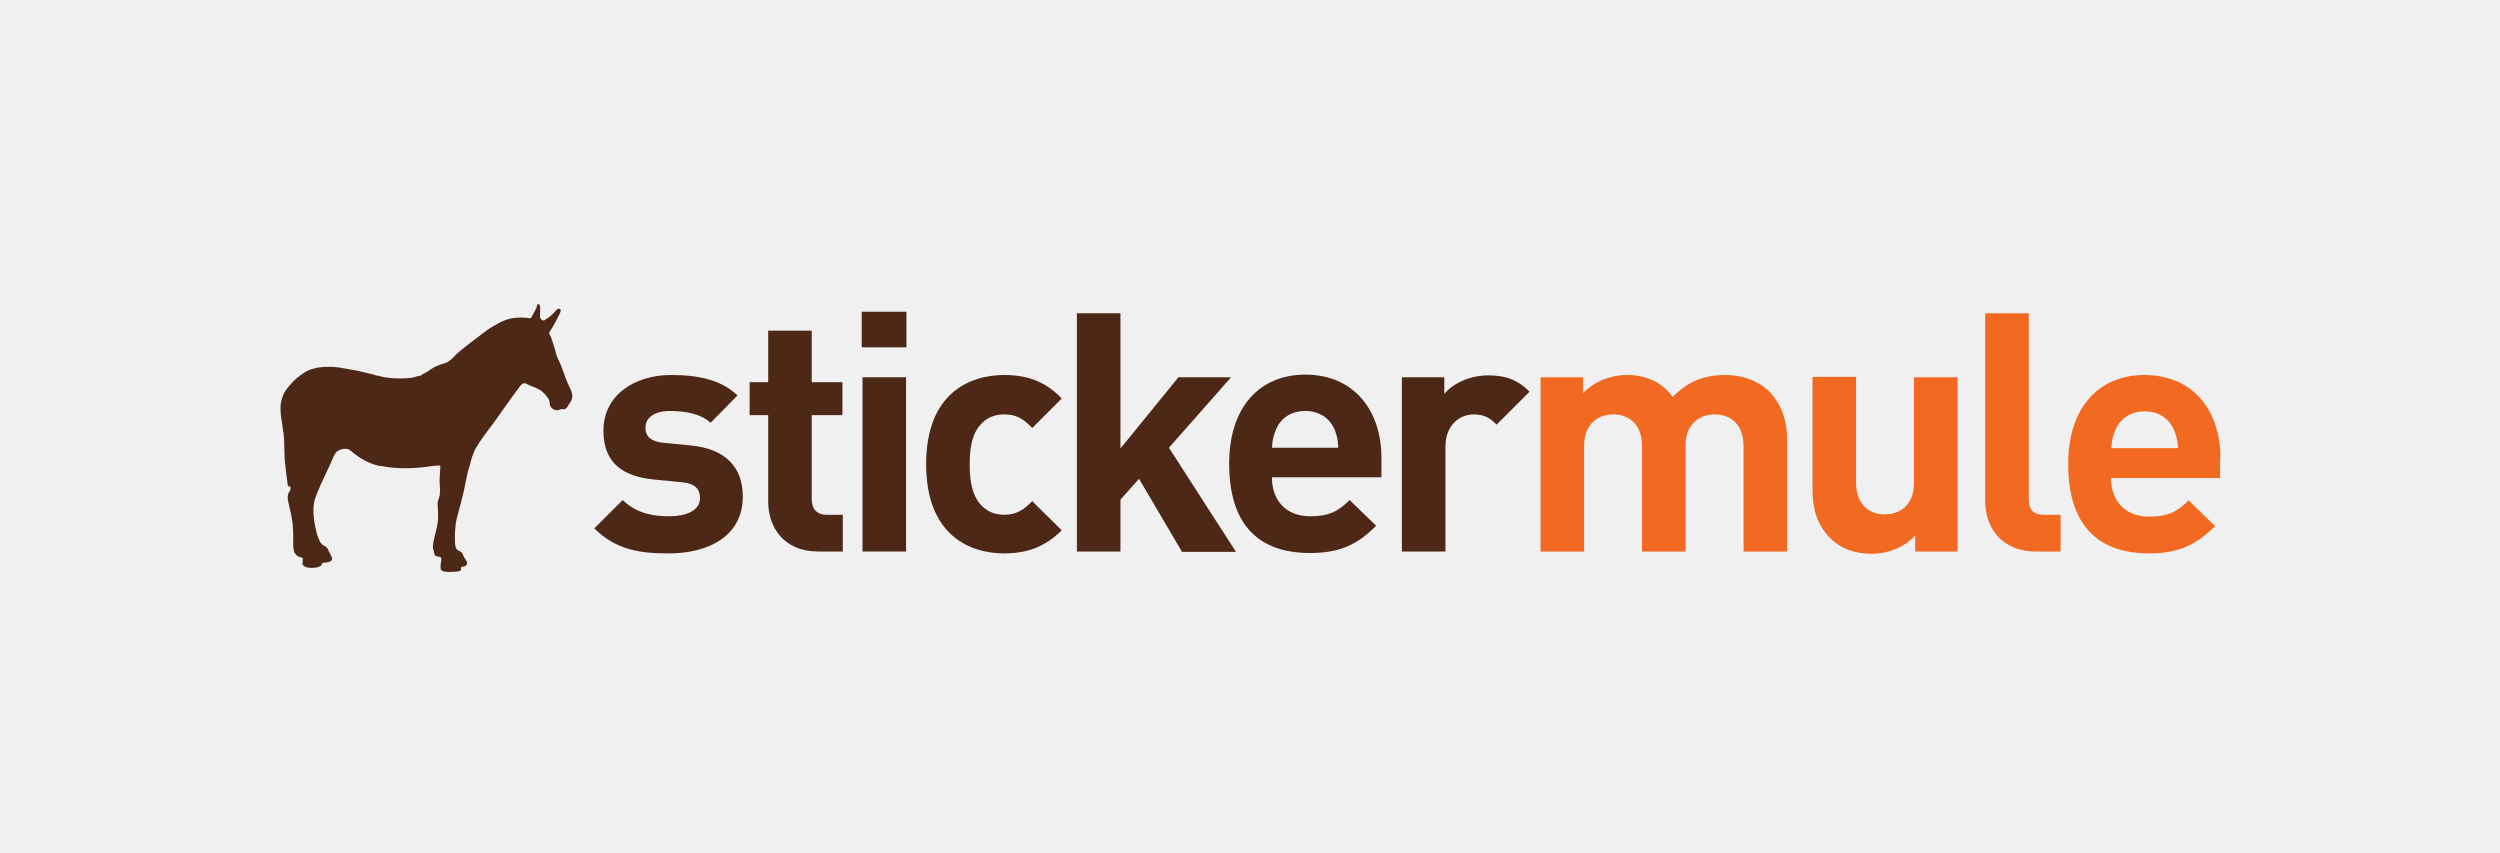
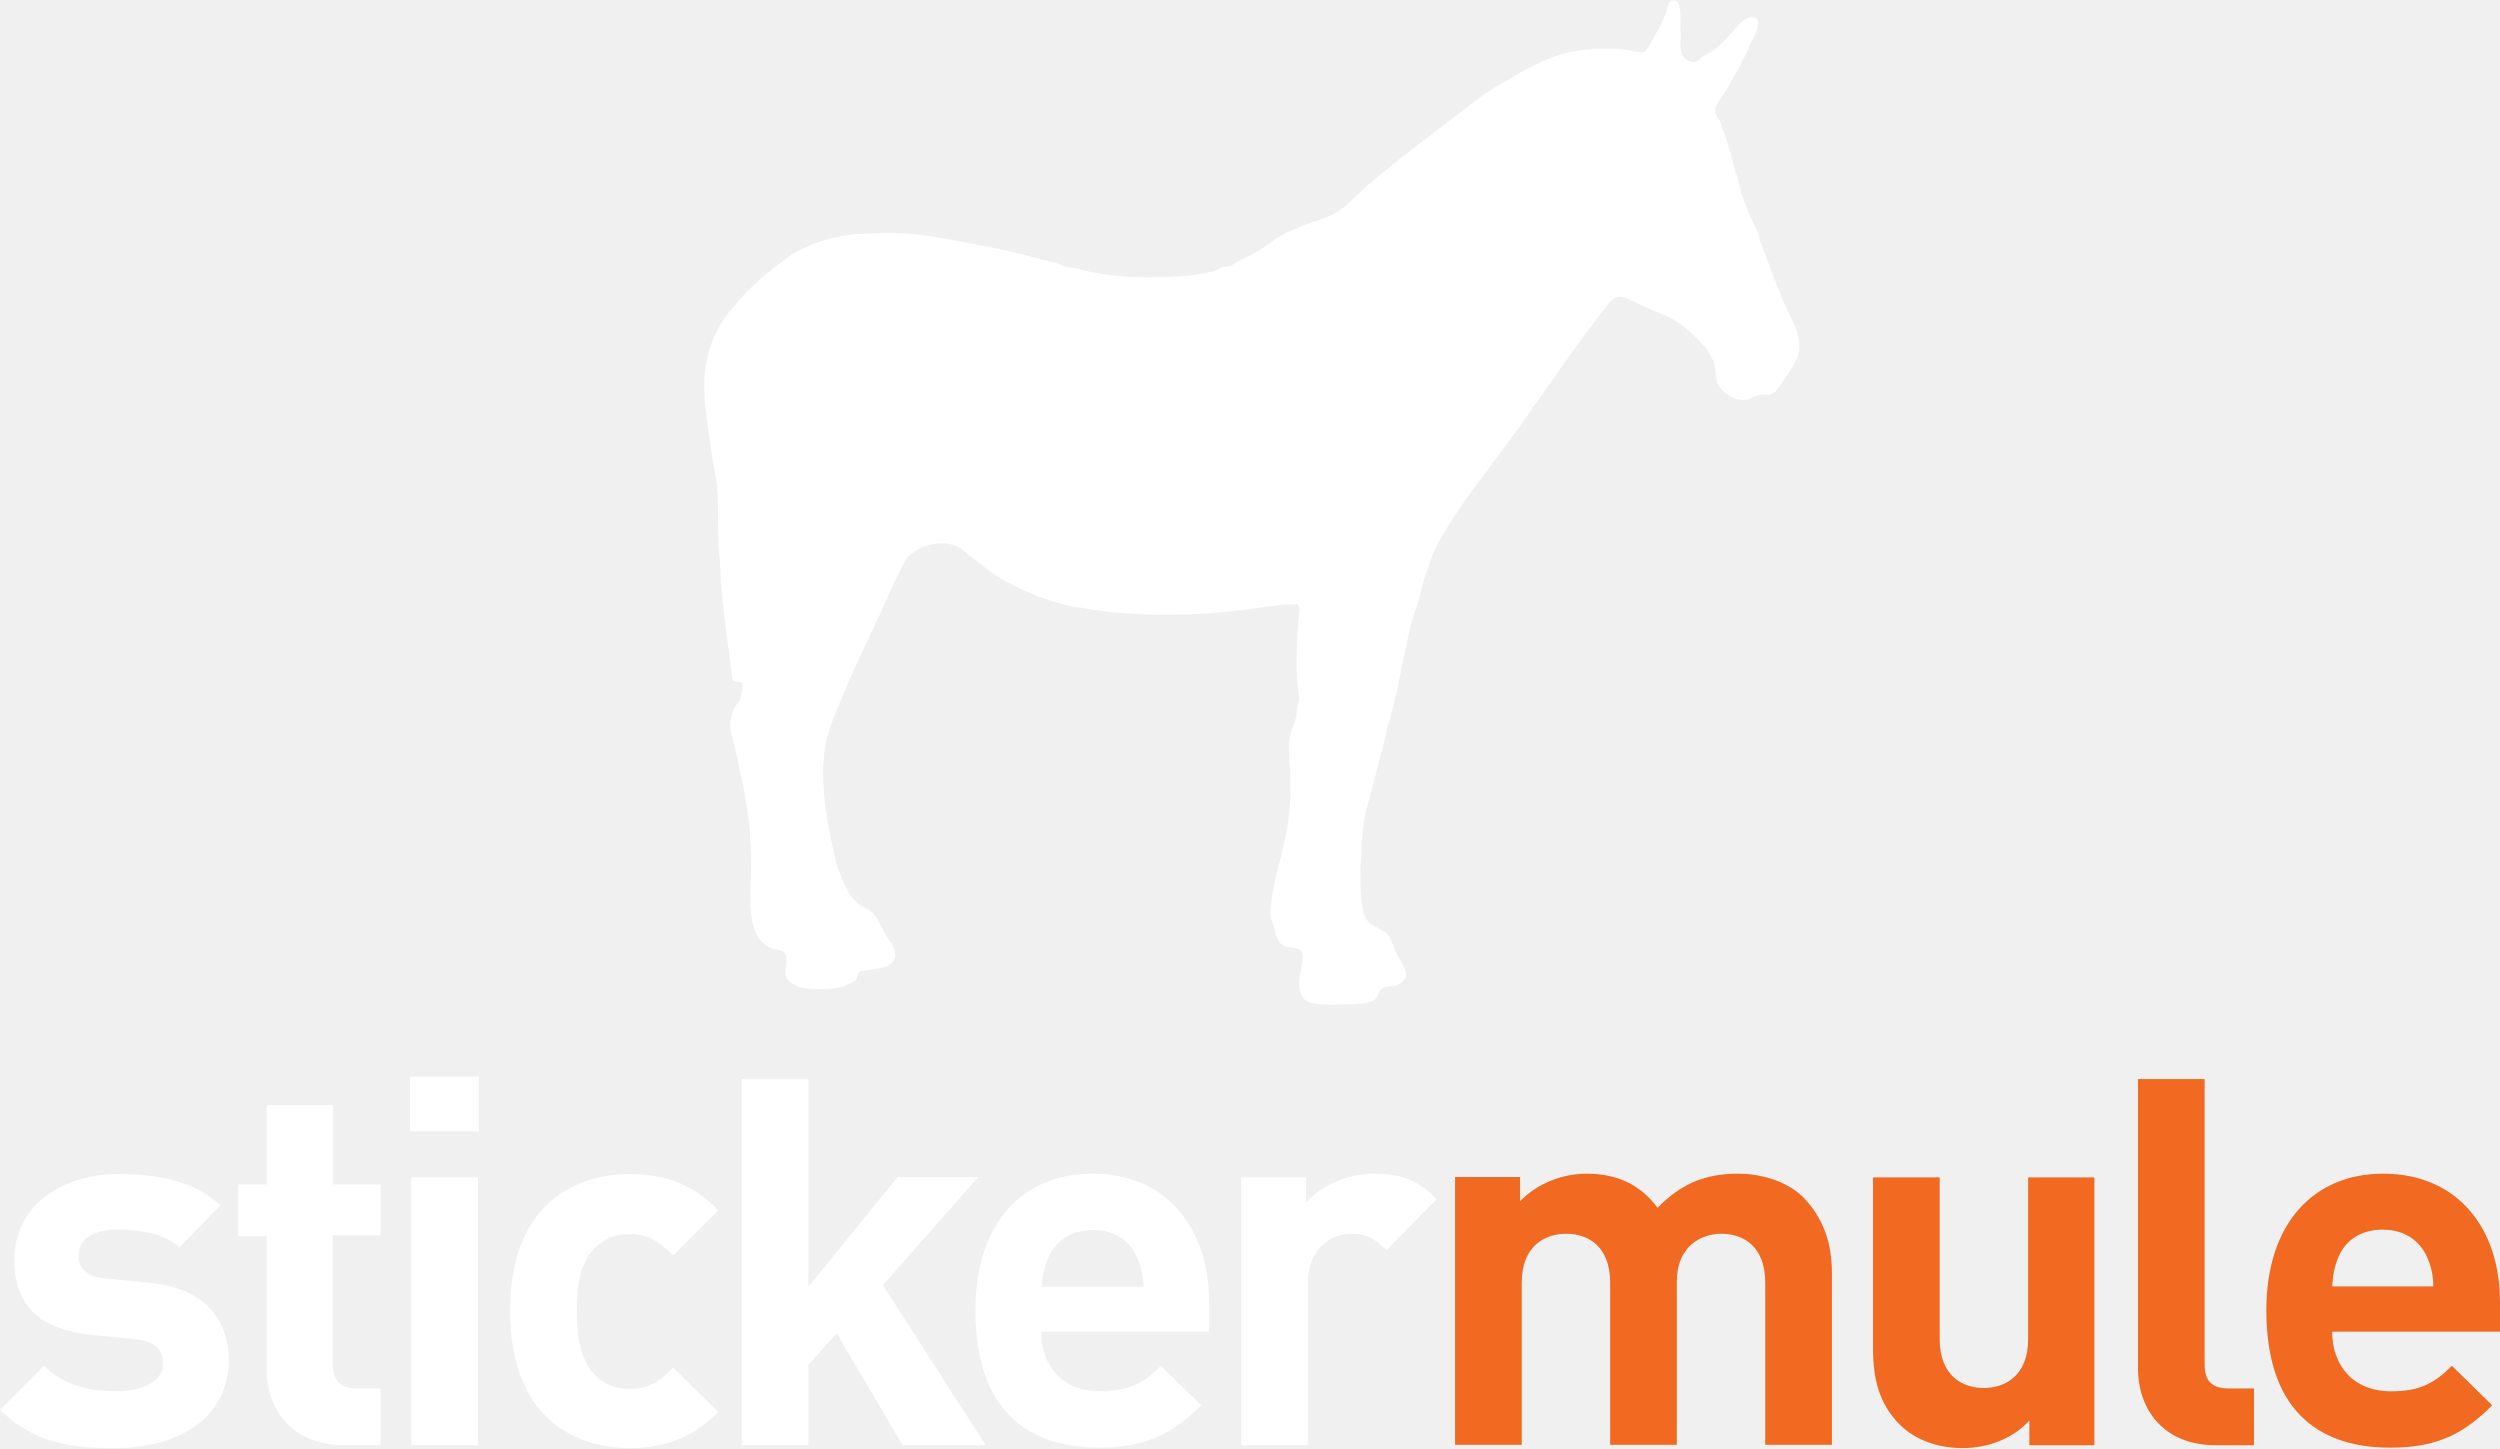
- <svg xmlns="http://www.w3.org/2000/svg" version="1.1" id="Layer_1" x="0px" y="0px" viewBox="0 0 660 225" style="enable-background:new 0 0 660 225;" xml:space="preserve">
+ <svg xmlns="http://www.w3.org/2000/svg" version="1.1" id="Layer_1" x="0px" y="0px" viewBox="0 0 607.7 352" style="enable-background:new 0 0 607.7 352;" xml:space="preserve">
  <style type="text/css">
- 	.Arched_x0020_Green{fill:url(#SVGID_1_);stroke:#FFFFFF;stroke-width:0.25;stroke-miterlimit:1;}
- 	.st0{fill:#4E2817;}
- 	.st1{fill-rule:evenodd;clip-rule:evenodd;fill:#4E2817;}
- 	.st2{fill:#F26922;}
+ 	.st0{fill:#FFFFFF;}
+ 	.st1{fill:#F26922;}
+ 	.st2{fill-rule:evenodd;clip-rule:evenodd;fill:#FFFFFF;}
</style>
-   <linearGradient id="SVGID_1_" gradientUnits="userSpaceOnUse" x1="330.307" y1="115.723" x2="331.014" y2="115.016">
-     <stop offset="0" style="stop-color:#1EAB4B" />
-     <stop offset="0.983" style="stop-color:#19361A" />
-   </linearGradient>
-   <path class="st0" d="M176.5,146.1c-7.2,0-13.8-0.8-19.6-6.6l7.5-7.5c3.8,3.8,8.7,4.3,12.3,4.3c4,0,8.1-1.3,8.1-4.8  c0-2.3-1.2-3.9-4.9-4.2l-7.2-0.7c-8.3-0.8-13.4-4.4-13.4-12.9c0-9.5,8.4-14.7,17.8-14.7c7.2,0,13.2,1.2,17.6,5.4l-7.1,7.2  c-2.7-2.4-6.7-3.1-10.7-3.1c-4.6,0-6.5,2.1-6.5,4.4c0,1.7,0.7,3.6,4.8,4l7.2,0.7c9.1,0.9,13.7,5.7,13.7,13.5  C196.1,141.3,187.4,146.1,176.5,146.1z" />
-   <path class="st0" d="M216.1,145.6c-9.4,0-13.3-6.6-13.3-13.2v-22.8h-4.9v-8.7h4.9V87.3h11.5v13.6h8.1v8.7h-8.1v22.1  c0,2.6,1.2,4.2,4,4.2h4.2v9.7H216.1z" />
-   <path class="st0" d="M227.5,91.7v-9.4h11.8v9.4H227.5z M227.7,145.6v-46h11.5v46H227.7z" />
-   <path class="st0" d="M265.1,146.1c-9.2,0-20.6-4.9-20.6-23.6c0-18.6,11.4-23.5,20.6-23.5c6.4,0,11.1,1.9,15.2,6.2l-7.8,7.8  c-2.4-2.6-4.4-3.6-7.4-3.6c-2.7,0-4.9,1-6.5,3c-1.8,2.2-2.6,5.3-2.6,10.2c0,4.9,0.8,8,2.6,10.3c1.7,2,3.8,3,6.5,3c3,0,5-1.1,7.4-3.6  l7.8,7.7C276.2,144.1,271.5,146.1,265.1,146.1z" />
-   <path class="st0" d="M312,145.6l-11.3-19.2l-4.9,5.5v13.7h-11.5V82.7h11.5v35.7l15.3-18.8H325l-16.4,18.6l17.7,27.5H312z" />
-   <path class="st0" d="M335.8,126.1c0,5.9,3.6,10.2,10.1,10.2c5,0,7.5-1.4,10.4-4.3l7,6.8c-4.7,4.7-9.2,7.2-17.5,7.2  c-10.9,0-21.3-4.9-21.3-23.6c0-15,8.1-23.5,20.1-23.5c12.8,0,20.1,9.4,20.1,22v5.1H335.8z M352.3,113.3c-1.2-2.7-3.8-4.8-7.7-4.8  s-6.5,2-7.7,4.8c-0.7,1.7-1,2.9-1.1,4.9h17.5C353.2,116.2,353,115,352.3,113.3z" />
-   <path class="st0" d="M395.1,112.1c-1.8-1.8-3.3-2.7-6.1-2.7c-3.5,0-7.4,2.7-7.4,8.5v27.7h-11.5v-46h11.2v4.4  c2.2-2.7,6.6-4.9,11.6-4.9c4.5,0,7.7,1.1,10.9,4.3L395.1,112.1z" />
-   <path class="st1" d="M121.5,150.7c-0.7,0.3-1.6,0.2-2.5,0.3c-0.8,0-1.9,0-2.4-0.4c-0.3-0.2-0.3-0.7-0.3-1c0-0.3,0.1-0.8,0.1-1.1  c0.1-0.4,0.2-1,0-1.3c-0.2-0.3-0.9-0.2-1.3-0.4c-0.4-0.2-0.5-0.8-0.6-1.4c0-0.2-0.2-0.4-0.2-0.5c-0.1-0.9,0.2-2.2,0.4-3.1  c0.2-1,0.5-1.9,0.7-2.9c0.3-1.4,0.3-3,0.2-4.5c0-0.8-0.2-1.4,0-2c0.1-0.6,0.4-1.1,0.5-1.7c0-0.2,0-0.4,0-0.6c0-0.2,0.1-0.3,0.1-0.5  c0-0.4-0.1-0.9-0.1-1.4c-0.1-1.3,0-3.2,0.1-4.3c0-0.4,0.2-0.8-0.1-1c-1.4,0-2.6,0.2-3.9,0.4c-3.4,0.4-7.8,0.5-11.1-0.2  c-0.3-0.1-0.6-0.1-0.9-0.1c-2.4-0.5-4.5-1.6-6.2-2.9c-0.3-0.2-0.6-0.4-0.9-0.7c-0.3-0.2-0.6-0.5-0.9-0.7c-1.3-0.6-3.1,0.1-3.7,1  c-0.2,0.3-0.4,0.8-0.6,1.2c-0.2,0.4-0.4,0.8-0.5,1.2c-0.9,2-1.9,4-2.8,6c-0.5,1.2-1.1,2.5-1.5,3.8c-0.8,2.8-0.1,6.5,0.6,9.2  c0.1,0.2,0.2,0.5,0.3,0.8c0.2,0.6,0.6,1.5,1.1,1.9c0.3,0.2,0.7,0.4,1,0.6c0.4,0.3,0.6,0.9,0.9,1.5c0.1,0.2,0.3,0.5,0.4,0.8  c0.3,0.6,0.5,1.1-0.2,1.5c-0.5,0.3-1.3,0.3-2,0.4c-0.3,0.1-0.2,0.5-0.4,0.7c-0.1,0.1-0.6,0.3-0.8,0.4c-0.9,0.3-2.5,0.3-3.2,0  c-0.4-0.1-0.8-0.4-0.9-0.7c-0.2-0.6,0.3-1.3-0.1-1.7c-0.2-0.2-0.6-0.2-0.9-0.3c-0.5-0.2-0.9-0.7-1.2-1.2c-0.5-1.4-0.2-3.5-0.3-5.2  c0-0.5-0.1-1-0.1-1.6c0-1-0.3-2-0.4-3c-0.1-0.5-0.2-0.9-0.3-1.3c-0.2-0.7-0.3-1.5-0.5-2.2c-0.2-0.8-0.2-1.6,0-2.2  c0.1-0.2,0.3-0.4,0.4-0.6c0.2-0.4,0.2-0.8,0.2-1.2c-0.1-0.2-0.6,0-0.7-0.2c-0.3-2.2-0.6-4.3-0.8-6.6c-0.1-0.8-0.1-1.5-0.1-2.3  c-0.1-1.5,0-3.1-0.2-4.6c-0.1-0.7-0.2-1.4-0.3-2.1c-0.3-2-0.8-4.5-0.4-6.6c0.3-1.3,0.7-2.4,1.5-3.4c0.5-0.7,1.1-1.3,1.7-2  c0.6-0.6,1.3-1.2,2-1.7c0.5-0.3,1-0.7,1.5-1c1.1-0.5,2.6-1,4.2-1.1c1.6-0.1,3.4-0.1,4.9,0.2c1.5,0.3,3,0.5,4.5,0.8  c1.4,0.3,2.8,0.7,4.2,1c0.2,0,0.3,0.2,0.5,0.2c0.4,0.1,0.9,0.1,1.4,0.3c1.3,0.3,2.9,0.5,4.5,0.5c1.7,0,3.2,0,4.6-0.4  c0.2-0.1,0.4-0.2,0.6-0.2c0.2-0.1,0.5-0.1,0.7-0.1c0.1,0,0.3-0.2,0.4-0.3c0.8-0.4,1.5-0.8,2.2-1.3c0.6-0.4,1-0.7,1.8-1  c0.3-0.1,0.7-0.3,1-0.4c0.7-0.2,1.5-0.4,2-0.8c0.9-0.5,1.5-1.3,2.2-2c0.7-0.6,1.5-1.3,2.3-1.9c1.6-1.3,3.2-2.4,4.7-3.6  c0.8-0.6,1.6-1.2,2.5-1.7c1.7-1,3.5-2.1,6-2.3c1-0.1,2-0.1,3,0c0.3,0,0.6,0.2,0.9,0.1c0.3-0.1,0.5-0.5,0.6-0.8  c0.4-0.7,0.6-1.1,1-1.9c0.2-0.5,0.1-1,0.6-1c0.5,0,0.4,1.3,0.4,1.8c0,0.6-0.1,1.4,0,1.8c0.1,0.3,0.5,0.7,0.9,0.7  c0.3,0,0.5-0.2,0.7-0.4c0.3-0.2,0.5-0.2,0.7-0.4c0.4-0.3,0.9-0.8,1.3-1.2c0.3-0.3,0.9-1.2,1.4-1.1c1,0.1,0,1.6-0.2,2  c-0.5,1.1-1,2-1.6,3c-0.2,0.4-0.8,1-0.8,1.5c0,0.3,0.3,0.5,0.4,0.9c0.1,0.2,0.1,0.3,0.2,0.5c0.3,0.8,0.6,1.9,0.9,2.8  c0.2,0.8,0.4,1.6,0.7,2.3c0.3,0.7,0.7,1.4,1,2.2c0.1,0.2,0.1,0.4,0.2,0.6c0.6,1.6,1.2,3.4,2,5c0.3,0.6,0.7,1.4,0.7,2.3  c0,1-0.5,1.5-1,2.3c-0.2,0.4-0.6,1-1,1.1c-0.3,0.1-0.6,0-0.9,0c-0.4,0.1-0.7,0.3-1,0.3c-0.9,0.1-1.8-0.6-2-1.3  c-0.1-0.2,0-0.5-0.1-0.8c-0.2-1.1-0.8-1.6-1.5-2.4c-0.5-0.5-0.9-0.8-1.5-1.1c-0.9-0.5-1.8-0.7-2.8-1.2c-0.3-0.2-0.8-0.4-1.1-0.3  c-0.5,0.1-1,0.9-1.4,1.4c-2.4,3.2-4.6,6.5-6.9,9.6c-1.6,2.1-3.2,4.2-4.5,6.5c-0.3,0.6-0.5,1.3-0.8,2c-0.2,0.7-0.4,1.4-0.6,2.2  c-0.9,2.6-1.2,5.8-2,8.5c-0.1,0.3-0.1,0.6-0.2,0.9c-0.4,1.4-0.8,3-1.2,4.5c-0.3,1.1-0.4,2.6-0.5,4c0,1.4-0.1,3.3,0.4,4.1  c0.3,0.5,1.2,0.6,1.5,1.1c0.2,0.3,0.4,1,0.7,1.4c0.2,0.3,0.7,0.9,0.6,1.4c0,0.3-0.3,0.6-0.6,0.7c-0.3,0.1-0.7,0.1-1,0.2  C121.7,150.1,121.8,150.5,121.5,150.7z" />
-   <path class="st2" d="M455.4,99c-5.7,0-9.9,1.8-13.8,5.8c-2.9-4-7.1-5.8-12.2-5.8c-4.2,0-8.5,1.7-11.5,4.8v-4.2h-11.2v46h11.5v-27.8  c0-6.3,4.1-8.4,7.7-8.4c3.6,0,7.6,2.1,7.6,8.4v27.8H445v-28.1c0-6,4.2-8.1,7.7-8.1c3.6,0,7.6,2.1,7.6,8.4v27.8h11.5v-29.4  c0-5-1.3-9.4-5-13.1C464.1,100.5,460,99,455.4,99z" />
-   <path class="st2" d="M505.3,127.4c0,6.3-4.1,8.4-7.7,8.4c-3.6,0-7.6-2.1-7.6-8.4V99.5h-11.5V129c0,5,1,9.4,4.7,13.1  c2.6,2.6,6.3,4.1,10.9,4.1c4.2,0,8.5-1.6,11.5-4.8v4.2h11.2v-46h-11.5V127.4z" />
-   <path class="st2" d="M535.6,131.7v-49h-11.5v49.7c0,6.5,4,13.2,13.4,13.2h6.5v-9.7h-4.4C536.7,135.9,535.6,134.5,535.6,131.7z" />
-   <path class="st2" d="M586.2,121c0-12.6-7.2-22-20.1-22c-11.9,0-20.1,8.5-20.1,23.5c0,18.6,10.4,23.6,21.3,23.6  c8.3,0,12.8-2.6,17.5-7.2l-7-6.8c-2.9,2.9-5.4,4.3-10.4,4.3c-6.5,0-10.1-4.3-10.1-10.2h28.8V121z M557.4,118.3  c0.1-2,0.4-3.3,1.1-4.9c1.2-2.7,3.8-4.8,7.7-4.8c3.9,0,6.4,2,7.7,4.8c0.7,1.7,1,2.9,1.1,4.9H557.4z" />
+   <path class="st0" d="M27.7,352c-10.3,0-19.5-1.2-27.7-9.3L10.7,332c5.3,5.3,12.4,6.2,17.4,6.2c5.7,0,11.5-1.9,11.5-6.7  c0-3.3-1.7-5.5-6.9-6l-10.3-1c-11.7-1.2-18.9-6.2-18.9-18.3c0-13.4,11.9-20.8,25.1-20.8c10.2,0,18.6,1.7,25,7.6l-10,10.2  c-3.8-3.4-9.5-4.3-15.2-4.3c-6.5,0-9.3,2.9-9.3,6.2c0,2.4,1,5.2,6.7,5.7l10.3,1c12.9,1.2,19.5,8.1,19.5,19.1  C55.3,345.1,43.1,352,27.7,352z" />
+   <path class="st0" d="M83.7,351.3c-13.3,0-18.9-9.3-18.9-18.6v-32.2h-6.9v-12.6h6.9v-19.3h16.2v19.3h11.5v12.4H80.9v31.3  c0,3.8,1.7,5.9,5.7,5.9h5.9v13.8H83.7L83.7,351.3z" />
+   <path class="st0" d="M99.7,275v-13.3h16.7V275H99.7z M100,351.3v-65.1h16.2v65.1H100z" />
+   <path class="st0" d="M153.1,352c-13.1,0-29.1-7.1-29.1-33.4c0-26.3,16.2-33.2,29.1-33.2c9,0,15.8,2.8,21.5,8.8l-11,11  c-3.4-3.6-6.2-5.2-10.5-5.2c-4,0-6.9,1.4-9.3,4.3c-2.6,3.1-3.6,7.6-3.6,14.5s1.2,11.4,3.6,14.5c2.4,2.9,5.3,4.3,9.3,4.3  c4.3,0,7.1-1.5,10.5-5.2l11,10.8C168.8,349.2,162,352,153.1,352z" />
+   <path class="st0" d="M219.4,351.3l-16-27.2l-6.9,7.7v19.5h-16.2v-89h16.2v50.5l21.7-26.7h19.6l-23.2,26.3l25,38.9H219.4L219.4,351.3  z" />
+   <path class="st0" d="M253.1,323.7c0,8.4,5.2,14.5,14.3,14.5c7.1,0,10.7-2.1,14.8-6.2l9.8,9.6c-6.5,6.5-13.1,10.3-24.8,10.3  c-15.3,0-30.1-7.1-30.1-33.4c0-21.2,11.5-33.2,28.4-33.2c18.1,0,28.4,13.3,28.4,31.2v7.2H253.1z M276.4,305.7  c-1.7-4-5.3-6.7-10.8-6.7c-5.5,0-9.1,2.9-10.8,6.7c-1,2.4-1.4,4.1-1.6,7.1h24.8C277.8,309.8,277.4,308.1,276.4,305.7z" />
+   <path class="st0" d="M337,303.9c-2.6-2.6-4.6-4-8.6-4c-5,0-10.5,3.8-10.5,12.1v39.3h-16.2v-65.1h15.8v6.2c3.1-3.8,9.5-7.1,16.4-7.1  c6.4,0,10.8,1.5,15.3,6.2L337,303.9z" />
+   <path class="st1" d="M422.4,285.3c-8.1,0-13.9,2.6-19.5,8.3c-4.1-5.7-10-8.3-17.2-8.3c-6,0-12.1,2.4-16.2,6.7v-5.9h-15.8v65.1h16.2  v-39.4c0-9,5.7-11.9,10.8-11.9c5.2,0,10.7,2.9,10.7,11.9v39.4h16.2v-39.8c0-8.4,5.9-11.5,10.8-11.5c5.2,0,10.7,2.9,10.7,11.9v39.4  h16.2v-41.7c0-7.1-1.9-13.3-7.1-18.6C434.8,287.6,429,285.3,422.4,285.3z" />
+   <path class="st1" d="M493,325.5c0,9-5.7,11.9-10.8,11.9s-10.7-2.9-10.7-11.9v-39.3h-16.2v41.7c0,7.1,1.4,13.3,6.5,18.4  c3.6,3.6,9,5.7,15.3,5.7c6,0,12.1-2.2,16.2-6.7v6h15.8v-65.1H493V325.5z" />
+   <path class="st1" d="M535.9,331.7v-69.4h-16.2v70.4c0,9.3,5.7,18.6,18.9,18.6h9.3v-13.8h-6.2C537.6,337.5,535.9,335.6,535.9,331.7z" />
+   <path class="st1" d="M607.7,316.5c0-17.9-10.3-31.2-28.4-31.2c-16.9,0-28.4,12.1-28.4,33.2c0,26.3,14.8,33.4,30.1,33.4  c11.7,0,18.1-3.6,24.8-10.3L596,332c-4.1,4.1-7.6,6.2-14.8,6.2c-9.1,0-14.3-6.2-14.3-14.5h40.8V316.5L607.7,316.5z M566.9,312.7  c0.2-2.9,0.5-4.6,1.5-7.1c1.7-4,5.3-6.7,10.8-6.7s9.1,2.9,10.8,6.7c1,2.4,1.4,4.1,1.5,7.1H566.9z" />
+   <path class="st2" d="M333.9,243.2c-2.2,1-5.3,0.9-8.6,1c-2.8,0-6.7,0.2-8.3-1.4c-0.9-0.9-1.2-2.4-1.2-3.4c0-1.2,0.2-2.6,0.5-4  c0.3-1.5,0.7-3.6,0-4.3c-0.7-1-3.3-0.5-4.5-1.4c-1.4-0.9-1.7-2.6-2.2-4.8c-0.2-0.7-0.5-1.2-0.7-1.7c-0.3-3.3,0.7-7.6,1.4-10.8  c0.9-3.4,1.7-6.7,2.4-10c0.9-4.8,1.2-10.3,0.9-15.5c-0.2-2.6-0.5-4.6-0.2-6.9c0.3-2.1,1.2-3.8,1.7-5.9c0.2-0.7,0-1.4,0.2-2.1  c0-0.7,0.5-1.2,0.5-1.7c0-1.4-0.3-3.1-0.5-4.8c-0.3-4.6,0-11,0.3-15c0.2-1.4,0.7-2.9-0.2-3.6c-4.8,0-9.1,0.9-13.6,1.4  c-11.9,1.5-26.9,1.7-38.4-0.5c-1-0.2-2.2-0.2-3.3-0.5c-8.1-1.9-15.7-5.3-21.5-10c-0.9-0.7-1.9-1.5-2.9-2.2c-1-0.7-2.1-1.9-2.9-2.2  c-4.6-2.2-10.8,0.3-12.7,3.3c-0.7,1.2-1.4,2.8-2.1,4.1c-0.7,1.4-1.4,2.8-1.9,4.1c-3.1,7.1-6.5,13.8-9.6,20.8  c-1.7,4.1-3.8,8.6-5.2,13.1c-2.8,9.6-0.2,22.7,2.1,31.9c0.2,0.9,0.7,1.7,1,2.6c0.7,2.2,2.2,5.2,4,6.7c0.9,0.9,2.4,1.2,3.4,2.1  c1.2,1,2.2,3.3,3.3,5.2c0.3,0.7,1,1.7,1.6,2.6c1.2,2.1,1.5,4-0.7,5.2c-1.7,0.9-4.3,1.2-6.7,1.4c-1,0.3-0.7,1.7-1.4,2.4  c-0.3,0.3-2.1,1-2.9,1.4c-3.1,0.9-8.6,0.9-11,0c-1.2-0.5-2.6-1.4-2.9-2.4c-0.7-1.9,0.9-4.5-0.5-5.9c-0.7-0.7-1.9-0.5-3.1-1  c-1.7-0.7-3.3-2.2-4-4.3c-1.9-4.8-0.7-12.2-0.9-18.1c0-1.7-0.3-3.6-0.3-5.5c-0.2-3.4-0.9-6.9-1.4-10.3c-0.2-1.7-0.7-3.1-1-4.6  c-0.5-2.4-1-5.2-1.7-7.6c-0.9-2.8-0.9-5.3,0.2-7.7c0.2-0.7,0.9-1.2,1.4-2.1c0.5-1.4,0.7-2.9,0.7-4.1c-0.3-0.7-2.1-0.2-2.4-0.9  c-1-7.6-2.1-15-2.8-22.9c-0.2-2.6-0.2-5.3-0.5-8.1c-0.5-5.3,0-10.8-0.5-16c-0.2-2.6-0.9-5-1.2-7.4c-0.9-6.9-2.8-15.7-1.4-22.9  c0.9-4.6,2.6-8.3,5.2-11.7c1.9-2.4,3.8-4.6,6-6.7c2.1-2.1,4.5-4,7.1-5.9c1.6-1.2,3.3-2.6,5.2-3.3c4-1.9,9.1-3.4,14.6-3.6  c5.5-0.2,11.7-0.3,17,0.7c5.2,0.9,10.3,1.9,15.5,2.9c5,1,9.8,2.4,14.6,3.6c0.7,0.2,1.2,0.5,1.7,0.7c1.5,0.3,3.3,0.5,4.8,1  c4.5,1.2,10.2,1.7,15.5,1.7c5.9,0,11-0.2,15.8-1.4c0.7-0.2,1.2-0.5,2.1-0.9c0.7-0.3,1.7-0.2,2.4-0.5c0.5-0.2,1-0.7,1.5-0.9  c2.8-1.4,5.2-2.6,7.6-4.3c1.9-1.4,3.6-2.6,6.2-3.6c1.2-0.5,2.2-1,3.4-1.4c2.4-0.9,5.2-1.6,7.1-2.8c2.9-1.9,5.2-4.6,7.6-6.7  c2.6-2.2,5.2-4.3,7.9-6.5c5.5-4.3,11-8.3,16.2-12.4c2.6-2.1,5.5-4.1,8.6-5.9c6-3.4,12.1-7.4,20.7-8.1c3.4-0.2,6.9-0.3,10.3,0.2  c0.9,0.2,2.2,0.7,3.1,0.5c0.9-0.2,1.5-1.6,2.2-2.8c1.2-2.2,2.2-3.8,3.3-6.5c0.7-1.7,0.3-3.4,2.1-3.3c1.7,0,1.5,4.6,1.5,6.4  c0.2,2.1-0.2,4.8,0.2,6.2c0.2,1,1.5,2.4,2.9,2.4c1,0,1.5-0.7,2.4-1.4c0.9-0.5,1.7-0.9,2.4-1.4c1.4-1,3.1-2.8,4.5-4.3  c1.2-1.2,3.1-4,5-3.8c3.4,0.3,0,5.3-0.7,7.1c-1.7,4-3.4,6.7-5.5,10.5c-0.9,1.5-2.8,3.6-2.8,5.2c0,1,0.9,1.9,1.4,2.9  c0.2,0.5,0.3,1.2,0.5,1.7c1.2,2.8,2.1,6.5,2.9,9.6c0.9,2.6,1.4,5.5,2.4,8.1c0.9,2.6,2.2,5,3.3,7.4c0.3,0.7,0.3,1.6,0.5,2.1  c2.2,5.5,4.3,11.9,6.9,17.2c1,2.2,2.6,4.8,2.6,8.1c0,3.4-1.9,5.2-3.4,7.7c-0.9,1.4-2.1,3.4-3.3,4c-0.9,0.3-2.1,0-2.9,0.2  c-1.4,0.2-2.2,1-3.4,1.2c-3.3,0.3-6.2-2.1-7.1-4.5c-0.3-0.9-0.2-1.9-0.3-2.9c-0.7-3.8-2.6-5.7-5.3-8.3c-1.7-1.6-3.1-2.8-5.2-4  c-3.1-1.6-6.4-2.6-9.6-4.3c-1.2-0.7-2.6-1.2-3.6-1c-1.7,0.3-3.4,3.1-4.8,4.8c-8.4,11-15.8,22.4-23.9,33.2  c-5.3,7.2-11.2,14.5-15.5,22.7c-1,2.1-1.7,4.5-2.6,6.9c-0.9,2.4-1.2,5-2.1,7.4c-3.1,9-4.1,20-7.1,29.4c-0.3,1-0.3,2.1-0.7,3.3  c-1.4,4.8-2.6,10.3-4.1,15.5c-1.2,3.8-1.5,9-1.7,13.9c-0.2,4.6-0.3,11.4,1.4,14.3c0.9,1.5,4.1,2.2,5.3,3.8c0.9,1.2,1.4,3.4,2.2,4.8  c0.5,1,2.2,3.3,2.1,4.8c-0.2,1.2-1.2,2.1-2.1,2.4c-1,0.5-2.4,0.2-3.4,0.7C334.6,241.1,335.1,242.5,333.9,243.2z" />
</svg>
